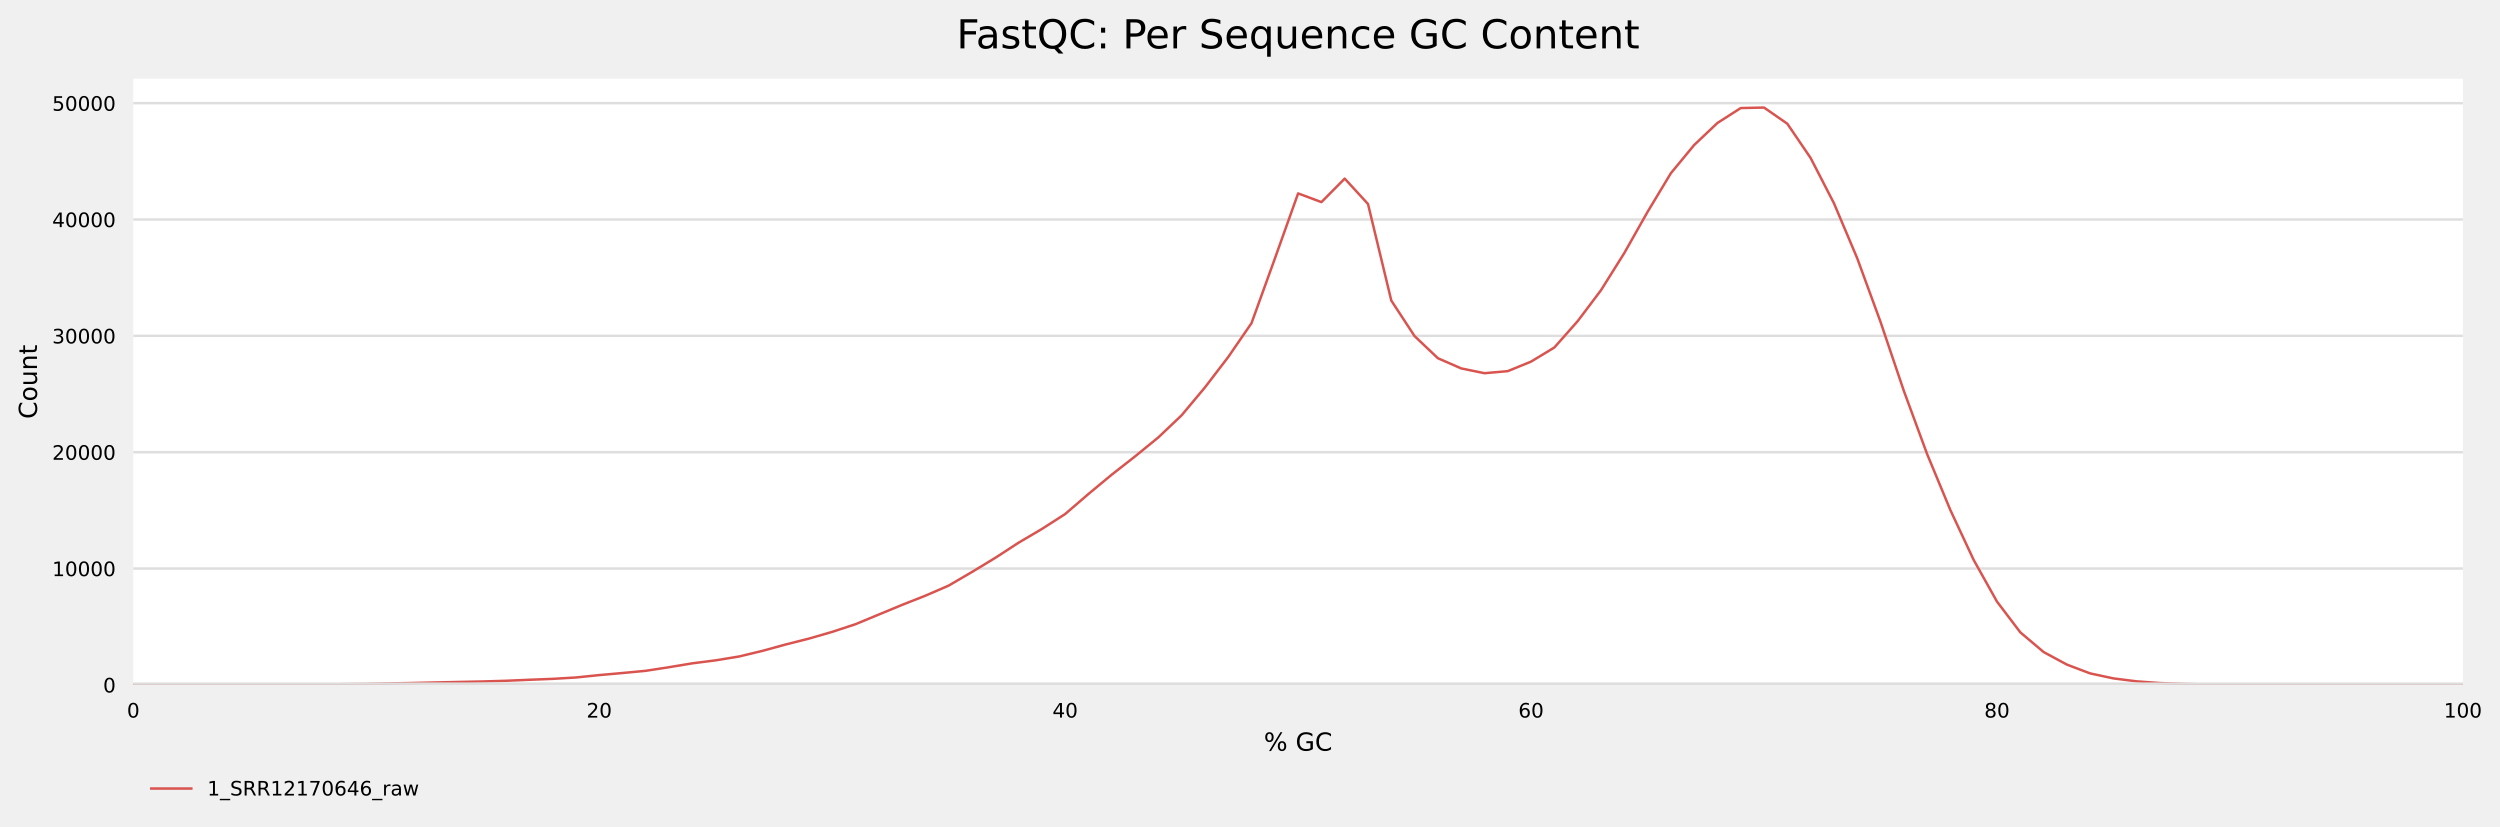
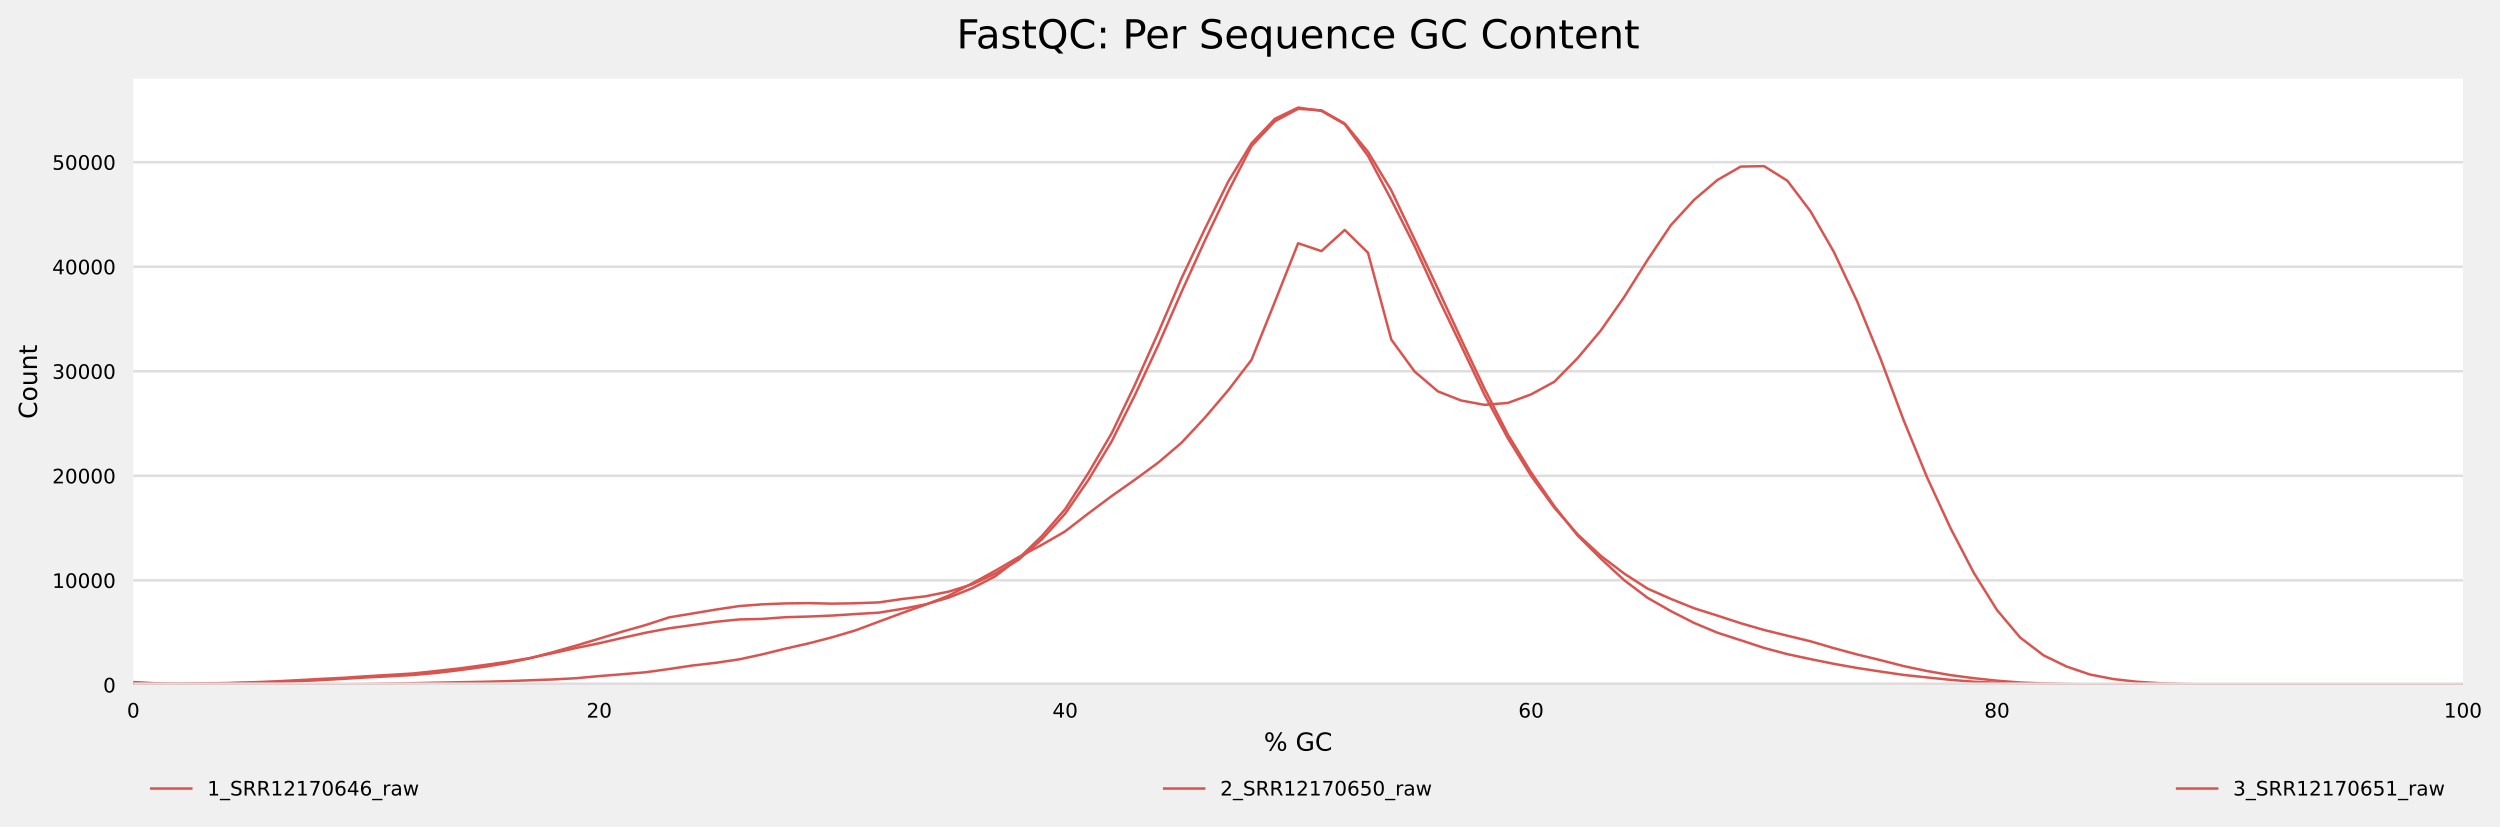
<svg xmlns="http://www.w3.org/2000/svg" xmlns:xlink="http://www.w3.org/1999/xlink" width="1000.138pt" height="330.542pt" viewBox="0 0 1000.138 330.542" version="1.1">
  <defs>
    <style type="text/css">*{stroke-linejoin: round; stroke-linecap: butt}</style>
  </defs>
  <g id="figure_1">
    <g id="axes_1">
      <g id="patch_1">
        <path d="M 53.328 273.99  L 985.303 273.99  L 985.303 31.483  L 53.328 31.483  z " style="fill: #ffffff" />
      </g>
      <g id="matplotlib.axis_1">
        <g id="xtick_1">
          <g id="text_1">
            <g transform="translate(50.78312 287.0688) scale(0.08 -0.08)">
              <defs>
                <path id="DejaVuSans-30" d="M 2034 4250  Q 1547 4250 1301 3770  Q 1056 3291 1056 2328  Q 1056 1369 1301 889  Q 1547 409 2034 409  Q 2525 409 2770 889  Q 3016 1369 3016 2328  Q 3016 3291 2770 3770  Q 2525 4250 2034 4250  z M 2034 4750  Q 2819 4750 3233 4129  Q 3647 3509 3647 2328  Q 3647 1150 3233 529  Q 2819 -91 2034 -91  Q 1250 -91 836 529  Q 422 1150 422 2328  Q 422 3509 836 4129  Q 1250 4750 2034 4750  z " transform="scale(0.015625)" />
              </defs>
              <use xlink:href="#DejaVuSans-30" />
            </g>
          </g>
        </g>
        <g id="xtick_2">
          <g id="text_2">
            <g transform="translate(234.6331 287.0688) scale(0.08 -0.08)">
              <defs>
                <path id="DejaVuSans-32" d="M 1228 531  L 3431 531  L 3431 0  L 469 0  L 469 531  Q 828 903 1448 1529  Q 2069 2156 2228 2338  Q 2531 2678 2651 2914  Q 2772 3150 2772 3378  Q 2772 3750 2511 3984  Q 2250 4219 1831 4219  Q 1534 4219 1204 4116  Q 875 4013 500 3803  L 500 4441  Q 881 4594 1212 4672  Q 1544 4750 1819 4750  Q 2544 4750 2975 4387  Q 3406 4025 3406 3419  Q 3406 3131 3298 2873  Q 3191 2616 2906 2266  Q 2828 2175 2409 1742  Q 1991 1309 1228 531  z " transform="scale(0.015625)" />
              </defs>
              <use xlink:href="#DejaVuSans-32" />
              <use xlink:href="#DejaVuSans-30" x="63.623" />
            </g>
          </g>
        </g>
        <g id="xtick_3">
          <g id="text_3">
            <g transform="translate(421.0281 287.0688) scale(0.08 -0.08)">
              <defs>
                <path id="DejaVuSans-34" d="M 2419 4116  L 825 1625  L 2419 1625  L 2419 4116  z M 2253 4666  L 3047 4666  L 3047 1625  L 3713 1625  L 3713 1100  L 3047 1100  L 3047 0  L 2419 0  L 2419 1100  L 313 1100  L 313 1709  L 2253 4666  z " transform="scale(0.015625)" />
              </defs>
              <use xlink:href="#DejaVuSans-34" />
              <use xlink:href="#DejaVuSans-30" x="63.623" />
            </g>
          </g>
        </g>
        <g id="xtick_4">
          <g id="text_4">
            <g transform="translate(607.4231 287.0688) scale(0.08 -0.08)">
              <defs>
                <path id="DejaVuSans-36" d="M 2113 2584  Q 1688 2584 1439 2293  Q 1191 2003 1191 1497  Q 1191 994 1439 701  Q 1688 409 2113 409  Q 2538 409 2786 701  Q 3034 994 3034 1497  Q 3034 2003 2786 2293  Q 2538 2584 2113 2584  z M 3366 4563  L 3366 3988  Q 3128 4100 2886 4159  Q 2644 4219 2406 4219  Q 1781 4219 1451 3797  Q 1122 3375 1075 2522  Q 1259 2794 1537 2939  Q 1816 3084 2150 3084  Q 2853 3084 3261 2657  Q 3669 2231 3669 1497  Q 3669 778 3244 343  Q 2819 -91 2113 -91  Q 1303 -91 875 529  Q 447 1150 447 2328  Q 447 3434 972 4092  Q 1497 4750 2381 4750  Q 2619 4750 2861 4703  Q 3103 4656 3366 4563  z " transform="scale(0.015625)" />
              </defs>
              <use xlink:href="#DejaVuSans-36" />
              <use xlink:href="#DejaVuSans-30" x="63.623" />
            </g>
          </g>
        </g>
        <g id="xtick_5">
          <g id="text_5">
            <g transform="translate(793.8181 287.0688) scale(0.08 -0.08)">
              <defs>
                <path id="DejaVuSans-38" d="M 2034 2216  Q 1584 2216 1326 1975  Q 1069 1734 1069 1313  Q 1069 891 1326 650  Q 1584 409 2034 409  Q 2484 409 2743 651  Q 3003 894 3003 1313  Q 3003 1734 2745 1975  Q 2488 2216 2034 2216  z M 1403 2484  Q 997 2584 770 2862  Q 544 3141 544 3541  Q 544 4100 942 4425  Q 1341 4750 2034 4750  Q 2731 4750 3128 4425  Q 3525 4100 3525 3541  Q 3525 3141 3298 2862  Q 3072 2584 2669 2484  Q 3125 2378 3379 2068  Q 3634 1759 3634 1313  Q 3634 634 3220 271  Q 2806 -91 2034 -91  Q 1263 -91 848 271  Q 434 634 434 1313  Q 434 1759 690 2068  Q 947 2378 1403 2484  z M 1172 3481  Q 1172 3119 1398 2916  Q 1625 2713 2034 2713  Q 2441 2713 2670 2916  Q 2900 3119 2900 3481  Q 2900 3844 2670 4047  Q 2441 4250 2034 4250  Q 1625 4250 1398 4047  Q 1172 3844 1172 3481  z " transform="scale(0.015625)" />
              </defs>
              <use xlink:href="#DejaVuSans-38" />
              <use xlink:href="#DejaVuSans-30" x="63.623" />
            </g>
          </g>
        </g>
        <g id="xtick_6">
          <g id="text_6">
            <g transform="translate(977.6681 287.0688) scale(0.08 -0.08)">
              <defs>
                <path id="DejaVuSans-31" d="M 794 531  L 1825 531  L 1825 4091  L 703 3866  L 703 4441  L 1819 4666  L 2450 4666  L 2450 531  L 3481 531  L 3481 0  L 794 0  L 794 531  z " transform="scale(0.015625)" />
              </defs>
              <use xlink:href="#DejaVuSans-31" />
              <use xlink:href="#DejaVuSans-30" x="63.623" />
              <use xlink:href="#DejaVuSans-30" x="127.246" />
            </g>
          </g>
        </g>
        <g id="text_7">
          <g transform="translate(505.6102 300.331) scale(0.1 -0.1)">
            <defs>
              <path id="DejaVuSans-25" d="M 4653 2053  Q 4381 2053 4226 1822  Q 4072 1591 4072 1178  Q 4072 772 4226 539  Q 4381 306 4653 306  Q 4919 306 5073 539  Q 5228 772 5228 1178  Q 5228 1588 5073 1820  Q 4919 2053 4653 2053  z M 4653 2450  Q 5147 2450 5437 2106  Q 5728 1763 5728 1178  Q 5728 594 5436 251  Q 5144 -91 4653 -91  Q 4153 -91 3862 251  Q 3572 594 3572 1178  Q 3572 1766 3864 2108  Q 4156 2450 4653 2450  z M 1428 4353  Q 1159 4353 1004 4120  Q 850 3888 850 3481  Q 850 3069 1003 2837  Q 1156 2606 1428 2606  Q 1700 2606 1854 2837  Q 2009 3069 2009 3481  Q 2009 3884 1853 4118  Q 1697 4353 1428 4353  z M 4250 4750  L 4750 4750  L 1831 -91  L 1331 -91  L 4250 4750  z M 1428 4750  Q 1922 4750 2215 4408  Q 2509 4066 2509 3481  Q 2509 2891 2217 2550  Q 1925 2209 1428 2209  Q 931 2209 642 2551  Q 353 2894 353 3481  Q 353 4063 643 4406  Q 934 4750 1428 4750  z " transform="scale(0.015625)" />
              <path id="DejaVuSans-20" transform="scale(0.015625)" />
              <path id="DejaVuSans-47" d="M 3809 666  L 3809 1919  L 2778 1919  L 2778 2438  L 4434 2438  L 4434 434  Q 4069 175 3628 42  Q 3188 -91 2688 -91  Q 1594 -91 976 548  Q 359 1188 359 2328  Q 359 3472 976 4111  Q 1594 4750 2688 4750  Q 3144 4750 3555 4637  Q 3966 4525 4313 4306  L 4313 3634  Q 3963 3931 3569 4081  Q 3175 4231 2741 4231  Q 1884 4231 1454 3753  Q 1025 3275 1025 2328  Q 1025 1384 1454 906  Q 1884 428 2741 428  Q 3075 428 3337 486  Q 3600 544 3809 666  z " transform="scale(0.015625)" />
              <path id="DejaVuSans-43" d="M 4122 4306  L 4122 3641  Q 3803 3938 3442 4084  Q 3081 4231 2675 4231  Q 1875 4231 1450 3742  Q 1025 3253 1025 2328  Q 1025 1406 1450 917  Q 1875 428 2675 428  Q 3081 428 3442 575  Q 3803 722 4122 1019  L 4122 359  Q 3791 134 3420 21  Q 3050 -91 2638 -91  Q 1578 -91 968 557  Q 359 1206 359 2328  Q 359 3453 968 4101  Q 1578 4750 2638 4750  Q 3056 4750 3426 4639  Q 3797 4528 4122 4306  z " transform="scale(0.015625)" />
            </defs>
            <use xlink:href="#DejaVuSans-25" />
            <use xlink:href="#DejaVuSans-20" x="95.02" />
            <use xlink:href="#DejaVuSans-47" x="126.807" />
            <use xlink:href="#DejaVuSans-43" x="204.297" />
          </g>
        </g>
      </g>
      <g id="matplotlib.axis_2">
        <g id="ytick_1">
          <g id="line2d_1">
-             <path d="M 53.328 273.99  L 985.303 273.99  " clip-path="url(#pe43b6111ed)" style="fill: none; stroke: #dedede; stroke-linecap: square" />
+             <path d="M 53.328 273.99  L 985.303 273.99  " clip-path="url(#p5e9f2a386b)" style="fill: none; stroke: #dedede; stroke-linecap: square" />
          </g>
          <g id="text_8">
            <g transform="translate(41.23812 277.0294) scale(0.08 -0.08)">
              <use xlink:href="#DejaVuSans-30" />
            </g>
          </g>
        </g>
        <g id="ytick_2">
          <g id="line2d_2">
-             <path d="M 53.328 227.446  L 985.303 227.446  " clip-path="url(#pe43b6111ed)" style="fill: none; stroke: #dedede; stroke-linecap: square" />
+             <path d="M 53.328 232.169  L 985.303 232.169  " clip-path="url(#p5e9f2a386b)" style="fill: none; stroke: #dedede; stroke-linecap: square" />
          </g>
          <g id="text_9">
-             <g transform="translate(20.87813 230.4852) scale(0.08 -0.08)">
+             <g transform="translate(20.87813 235.2079) scale(0.08 -0.08)">
              <use xlink:href="#DejaVuSans-31" />
              <use xlink:href="#DejaVuSans-30" x="63.623" />
              <use xlink:href="#DejaVuSans-30" x="127.246" />
              <use xlink:href="#DejaVuSans-30" x="190.869" />
              <use xlink:href="#DejaVuSans-30" x="254.492" />
            </g>
          </g>
        </g>
        <g id="ytick_3">
          <g id="line2d_3">
-             <path d="M 53.328 180.902  L 985.303 180.902  " clip-path="url(#pe43b6111ed)" style="fill: none; stroke: #dedede; stroke-linecap: square" />
+             <path d="M 53.328 190.347  L 985.303 190.347  " clip-path="url(#p5e9f2a386b)" style="fill: none; stroke: #dedede; stroke-linecap: square" />
          </g>
          <g id="text_10">
-             <g transform="translate(20.87813 183.9411) scale(0.08 -0.08)">
+             <g transform="translate(20.87813 193.3864) scale(0.08 -0.08)">
              <use xlink:href="#DejaVuSans-32" />
              <use xlink:href="#DejaVuSans-30" x="63.623" />
              <use xlink:href="#DejaVuSans-30" x="127.246" />
              <use xlink:href="#DejaVuSans-30" x="190.869" />
              <use xlink:href="#DejaVuSans-30" x="254.492" />
            </g>
          </g>
        </g>
        <g id="ytick_4">
          <g id="line2d_4">
-             <path d="M 53.328 134.357  L 985.303 134.357  " clip-path="url(#pe43b6111ed)" style="fill: none; stroke: #dedede; stroke-linecap: square" />
+             <path d="M 53.328 148.526  L 985.303 148.526  " clip-path="url(#p5e9f2a386b)" style="fill: none; stroke: #dedede; stroke-linecap: square" />
          </g>
          <g id="text_11">
-             <g transform="translate(20.87813 137.3969) scale(0.08 -0.08)">
+             <g transform="translate(20.87813 151.5649) scale(0.08 -0.08)">
              <defs>
                <path id="DejaVuSans-33" d="M 2597 2516  Q 3050 2419 3304 2112  Q 3559 1806 3559 1356  Q 3559 666 3084 287  Q 2609 -91 1734 -91  Q 1441 -91 1130 -33  Q 819 25 488 141  L 488 750  Q 750 597 1062 519  Q 1375 441 1716 441  Q 2309 441 2620 675  Q 2931 909 2931 1356  Q 2931 1769 2642 2001  Q 2353 2234 1838 2234  L 1294 2234  L 1294 2753  L 1863 2753  Q 2328 2753 2575 2939  Q 2822 3125 2822 3475  Q 2822 3834 2567 4026  Q 2313 4219 1838 4219  Q 1578 4219 1281 4162  Q 984 4106 628 3988  L 628 4550  Q 988 4650 1302 4700  Q 1616 4750 1894 4750  Q 2613 4750 3031 4423  Q 3450 4097 3450 3541  Q 3450 3153 3228 2886  Q 3006 2619 2597 2516  z " transform="scale(0.015625)" />
              </defs>
              <use xlink:href="#DejaVuSans-33" />
              <use xlink:href="#DejaVuSans-30" x="63.623" />
              <use xlink:href="#DejaVuSans-30" x="127.246" />
              <use xlink:href="#DejaVuSans-30" x="190.869" />
              <use xlink:href="#DejaVuSans-30" x="254.492" />
            </g>
          </g>
        </g>
        <g id="ytick_5">
          <g id="line2d_5">
-             <path d="M 53.328 87.813  L 985.303 87.813  " clip-path="url(#pe43b6111ed)" style="fill: none; stroke: #dedede; stroke-linecap: square" />
+             <path d="M 53.328 106.704  L 985.303 106.704  " clip-path="url(#p5e9f2a386b)" style="fill: none; stroke: #dedede; stroke-linecap: square" />
          </g>
          <g id="text_12">
-             <g transform="translate(20.87813 90.85269) scale(0.08 -0.08)">
+             <g transform="translate(20.87813 109.7434) scale(0.08 -0.08)">
              <use xlink:href="#DejaVuSans-34" />
              <use xlink:href="#DejaVuSans-30" x="63.623" />
              <use xlink:href="#DejaVuSans-30" x="127.246" />
              <use xlink:href="#DejaVuSans-30" x="190.869" />
              <use xlink:href="#DejaVuSans-30" x="254.492" />
            </g>
          </g>
        </g>
        <g id="ytick_6">
          <g id="line2d_6">
-             <path d="M 53.328 41.269  L 985.303 41.269  " clip-path="url(#pe43b6111ed)" style="fill: none; stroke: #dedede; stroke-linecap: square" />
+             <path d="M 53.328 64.883  L 985.303 64.883  " clip-path="url(#p5e9f2a386b)" style="fill: none; stroke: #dedede; stroke-linecap: square" />
          </g>
          <g id="text_13">
-             <g transform="translate(20.87813 44.3085) scale(0.08 -0.08)">
+             <g transform="translate(20.87813 67.92193) scale(0.08 -0.08)">
              <defs>
                <path id="DejaVuSans-35" d="M 691 4666  L 3169 4666  L 3169 4134  L 1269 4134  L 1269 2991  Q 1406 3038 1543 3061  Q 1681 3084 1819 3084  Q 2600 3084 3056 2656  Q 3513 2228 3513 1497  Q 3513 744 3044 326  Q 2575 -91 1722 -91  Q 1428 -91 1123 -41  Q 819 9 494 109  L 494 744  Q 775 591 1075 516  Q 1375 441 1709 441  Q 2250 441 2565 725  Q 2881 1009 2881 1497  Q 2881 1984 2565 2268  Q 2250 2553 1709 2553  Q 1456 2553 1204 2497  Q 953 2441 691 2322  L 691 4666  z " transform="scale(0.015625)" />
              </defs>
              <use xlink:href="#DejaVuSans-35" />
              <use xlink:href="#DejaVuSans-30" x="63.623" />
              <use xlink:href="#DejaVuSans-30" x="127.246" />
              <use xlink:href="#DejaVuSans-30" x="190.869" />
              <use xlink:href="#DejaVuSans-30" x="254.492" />
            </g>
          </g>
        </g>
        <g id="text_14">
          <g transform="translate(14.79844 167.5849) rotate(-90) scale(0.1 -0.1)">
            <defs>
              <path id="DejaVuSans-6f" d="M 1959 3097  Q 1497 3097 1228 2736  Q 959 2375 959 1747  Q 959 1119 1226 758  Q 1494 397 1959 397  Q 2419 397 2687 759  Q 2956 1122 2956 1747  Q 2956 2369 2687 2733  Q 2419 3097 1959 3097  z M 1959 3584  Q 2709 3584 3137 3096  Q 3566 2609 3566 1747  Q 3566 888 3137 398  Q 2709 -91 1959 -91  Q 1206 -91 779 398  Q 353 888 353 1747  Q 353 2609 779 3096  Q 1206 3584 1959 3584  z " transform="scale(0.015625)" />
              <path id="DejaVuSans-75" d="M 544 1381  L 544 3500  L 1119 3500  L 1119 1403  Q 1119 906 1312 657  Q 1506 409 1894 409  Q 2359 409 2629 706  Q 2900 1003 2900 1516  L 2900 3500  L 3475 3500  L 3475 0  L 2900 0  L 2900 538  Q 2691 219 2414 64  Q 2138 -91 1772 -91  Q 1169 -91 856 284  Q 544 659 544 1381  z M 1991 3584  L 1991 3584  z " transform="scale(0.015625)" />
              <path id="DejaVuSans-6e" d="M 3513 2113  L 3513 0  L 2938 0  L 2938 2094  Q 2938 2591 2744 2837  Q 2550 3084 2163 3084  Q 1697 3084 1428 2787  Q 1159 2491 1159 1978  L 1159 0  L 581 0  L 581 3500  L 1159 3500  L 1159 2956  Q 1366 3272 1645 3428  Q 1925 3584 2291 3584  Q 2894 3584 3203 3211  Q 3513 2838 3513 2113  z " transform="scale(0.015625)" />
              <path id="DejaVuSans-74" d="M 1172 4494  L 1172 3500  L 2356 3500  L 2356 3053  L 1172 3053  L 1172 1153  Q 1172 725 1289 603  Q 1406 481 1766 481  L 2356 481  L 2356 0  L 1766 0  Q 1100 0 847 248  Q 594 497 594 1153  L 594 3053  L 172 3053  L 172 3500  L 594 3500  L 594 4494  L 1172 4494  z " transform="scale(0.015625)" />
            </defs>
            <use xlink:href="#DejaVuSans-43" />
            <use xlink:href="#DejaVuSans-6f" x="69.824" />
            <use xlink:href="#DejaVuSans-75" x="131.006" />
            <use xlink:href="#DejaVuSans-6e" x="194.385" />
            <use xlink:href="#DejaVuSans-74" x="257.764" />
          </g>
        </g>
      </g>
      <g id="line2d_7">
-         <path d="M 53.328 273.946  L 62.648 273.953  L 71.968 273.95  L 81.287 273.945  L 90.607 273.922  L 99.927 273.89  L 109.247 273.895  L 118.566 273.901  L 127.886 273.817  L 137.206 273.713  L 146.526 273.621  L 155.845 273.415  L 165.165 273.238  L 174.485 273.016  L 183.805 272.812  L 193.124 272.627  L 202.444 272.348  L 211.764 271.948  L 221.084 271.581  L 230.403 271.031  L 239.723 270.073  L 249.043 269.243  L 258.363 268.357  L 267.682 266.912  L 277.002 265.365  L 286.322 264.168  L 295.642 262.636  L 304.961 260.398  L 314.281 257.836  L 323.601 255.479  L 332.921 252.784  L 342.24 249.717  L 351.56 245.846  L 360.88 241.986  L 370.2 238.313  L 379.519 234.267  L 388.839 228.822  L 398.159 223.173  L 407.479 217.113  L 416.798 211.622  L 426.118 205.642  L 435.438 197.619  L 444.758 189.882  L 454.077 182.592  L 463.397 174.984  L 472.717 166.132  L 482.037 154.991  L 491.356 142.826  L 500.676 129.268  L 509.996 103.496  L 519.316 77.374  L 528.635 80.857  L 537.955 71.452  L 547.275 81.61  L 556.595 120.247  L 565.914 134.468  L 575.234 143.311  L 584.554 147.384  L 593.874 149.307  L 603.193 148.472  L 612.513 144.662  L 621.833 139.012  L 631.153 128.475  L 640.472 116.119  L 649.792 101.261  L 659.112 84.772  L 668.432 69.31  L 677.751 58.019  L 687.071 49.187  L 696.391 43.221  L 705.711 43.031  L 715.03 49.507  L 724.35 63.209  L 733.67 81.29  L 742.99 103.32  L 752.309 128.762  L 761.629 156.337  L 770.949 181.651  L 780.269 204.096  L 789.588 224.034  L 798.908 240.682  L 808.228 252.963  L 817.548 260.844  L 826.867 265.876  L 836.187 269.403  L 845.507 271.401  L 854.827 272.582  L 864.146 273.264  L 873.466 273.61  L 882.786 273.827  L 892.106 273.933  L 901.425 273.969  L 910.745 273.97  L 920.065 273.974  L 929.385 273.983  L 938.704 273.988  L 948.024 273.99  L 957.344 273.99  L 966.664 273.99  L 975.983 273.987  L 985.303 273.985  " clip-path="url(#pe43b6111ed)" style="fill: none; stroke: #d9534f; stroke-linecap: square" />
+         <path d="M 53.328 273.95  L 62.648 273.957  L 71.968 273.954  L 81.287 273.95  L 90.607 273.929  L 99.927 273.9  L 109.247 273.904  L 118.566 273.91  L 127.886 273.835  L 137.206 273.741  L 146.526 273.658  L 155.845 273.474  L 165.165 273.315  L 174.485 273.115  L 183.805 272.931  L 193.124 272.765  L 202.444 272.514  L 211.764 272.155  L 221.084 271.826  L 230.403 271.331  L 239.723 270.47  L 249.043 269.725  L 258.363 268.929  L 267.682 267.63  L 277.002 266.241  L 286.322 265.164  L 295.642 263.788  L 304.961 261.777  L 314.281 259.475  L 323.601 257.357  L 332.921 254.935  L 342.24 252.18  L 351.56 248.702  L 360.88 245.233  L 370.2 241.933  L 379.519 238.298  L 388.839 233.405  L 398.159 228.329  L 407.479 222.884  L 416.798 217.95  L 426.118 212.577  L 435.438 205.368  L 444.758 198.416  L 454.077 191.866  L 463.397 185.03  L 472.717 177.076  L 482.037 167.065  L 491.356 156.135  L 500.676 143.952  L 509.996 120.796  L 519.316 97.324  L 528.635 100.454  L 537.955 92.003  L 547.275 101.13  L 556.595 135.847  L 565.914 148.625  L 575.234 156.571  L 584.554 160.231  L 593.874 161.958  L 603.193 161.208  L 612.513 157.785  L 621.833 152.708  L 631.153 143.24  L 640.472 132.138  L 649.792 118.788  L 659.112 103.972  L 668.432 90.079  L 677.751 79.933  L 687.071 71.997  L 696.391 66.636  L 705.711 66.466  L 715.03 72.285  L 724.35 84.596  L 733.67 100.843  L 742.99 120.638  L 752.309 143.498  L 761.629 168.275  L 770.949 191.02  L 780.269 211.188  L 789.588 229.103  L 798.908 244.062  L 808.228 255.096  L 817.548 262.178  L 826.867 266.699  L 836.187 269.869  L 845.507 271.664  L 854.827 272.725  L 864.146 273.338  L 873.466 273.649  L 882.786 273.844  L 892.106 273.938  L 901.425 273.971  L 910.745 273.972  L 920.065 273.975  L 929.385 273.984  L 938.704 273.988  L 948.024 273.99  L 957.344 273.99  L 966.664 273.99  L 975.983 273.987  L 985.303 273.986  " clip-path="url(#p5e9f2a386b)" style="fill: none; stroke: #d9534f; stroke-linecap: square" />
      </g>
      <g id="line2d_8">
-         <path d="M 53.328 273.99  L 985.303 273.99  " clip-path="url(#pe43b6111ed)" style="fill: none; stroke: #dedede; stroke-width: 2; stroke-linecap: square" />
+         <path d="M 53.328 273.34  L 62.648 273.612  L 71.968 273.641  L 81.287 273.506  L 90.607 273.367  L 99.927 273.156  L 109.247 272.828  L 118.566 272.556  L 127.886 272.111  L 137.206 271.587  L 146.526 271.014  L 155.845 270.552  L 165.165 270.028  L 174.485 269.219  L 183.805 268.091  L 193.124 266.848  L 202.444 265.339  L 211.764 263.393  L 221.084 260.926  L 230.403 258.291  L 239.723 255.485  L 249.043 252.657  L 258.363 250.027  L 267.682 246.98  L 277.002 245.432  L 286.322 243.876  L 295.642 242.468  L 304.961 241.763  L 314.281 241.396  L 323.601 241.291  L 332.921 241.491  L 342.24 241.341  L 351.56 240.997  L 360.88 239.639  L 370.2 238.564  L 379.519 236.685  L 388.839 233.793  L 398.159 229.487  L 407.479 223.937  L 416.798 215.771  L 426.118 205.495  L 435.438 191.977  L 444.758 176.515  L 454.077 157.967  L 463.397 137.996  L 472.717 116.696  L 482.037 96.192  L 491.356 76.62  L 500.676 58.432  L 509.996 48.516  L 519.316 43.547  L 528.635 44.128  L 537.955 49.413  L 547.275 60.749  L 556.595 76.156  L 565.914 95.777  L 575.234 115.526  L 584.554 135.749  L 593.874 155.478  L 603.193 173.742  L 612.513 188.991  L 621.833 202.51  L 631.153 214.265  L 640.472 223.523  L 649.792 232.14  L 659.112 239.151  L 668.432 244.473  L 677.751 249.223  L 687.071 253.119  L 696.391 256.131  L 705.711 259.202  L 715.03 261.692  L 724.35 263.689  L 733.67 265.567  L 742.99 267.229  L 752.309 268.654  L 761.629 270.017  L 770.949 271.012  L 780.269 271.974  L 789.588 272.726  L 798.908 273.152  L 808.228 273.435  L 817.548 273.658  L 826.867 273.817  L 836.187 273.885  L 845.507 273.911  L 854.827 273.932  L 864.146 273.927  L 873.466 273.922  L 882.786 273.943  L 892.106 273.968  L 901.425 273.969  L 910.745 273.973  L 920.065 273.978  L 929.385 273.968  L 938.704 273.971  L 948.024 273.974  L 957.344 273.973  L 966.664 273.971  L 975.983 273.969  L 985.303 273.969  " clip-path="url(#p5e9f2a386b)" style="fill: none; stroke: #d9534f; stroke-linecap: square" />
+       </g>
+       <g id="line2d_9">
+         <path d="M 53.328 272.848  L 62.648 273.376  L 71.968 273.508  L 81.287 273.408  L 90.607 273.262  L 99.927 272.985  L 109.247 272.638  L 118.566 272.148  L 127.886 271.629  L 137.206 271.17  L 146.526 270.541  L 155.845 269.995  L 165.165 269.427  L 174.485 268.438  L 183.805 267.407  L 193.124 266.14  L 202.444 264.824  L 211.764 263.312  L 221.084 261.313  L 230.403 259.243  L 239.723 257.334  L 249.043 255.182  L 258.363 253.111  L 267.682 251.355  L 277.002 250.072  L 286.322 248.749  L 295.642 247.816  L 304.961 247.595  L 314.281 246.914  L 323.601 246.643  L 332.921 246.261  L 342.24 245.646  L 351.56 245.098  L 360.88 243.593  L 370.2 241.788  L 379.519 239.08  L 388.839 235.344  L 398.159 230.548  L 407.479 223.426  L 416.798 214.45  L 426.118 203.692  L 435.438 189.176  L 444.758 173.271  L 454.077 153.806  L 463.397 133.004  L 472.717 111.236  L 482.037 91.534  L 491.356 72.645  L 500.676 57.321  L 509.996 47.544  L 519.316 43.031  L 528.635 44.354  L 537.955 49.684  L 547.275 62.375  L 556.595 79.915  L 565.914 98.476  L 575.234 118.899  L 584.554 138.325  L 593.874 157.937  L 603.193 175.274  L 612.513 190.367  L 621.833 203.144  L 631.153 213.795  L 640.472 222.421  L 649.792 229.481  L 659.112 235.484  L 668.432 239.595  L 677.751 243.334  L 687.071 246.281  L 696.391 249.324  L 705.711 252.027  L 715.03 254.31  L 724.35 256.569  L 733.67 259.306  L 742.99 261.826  L 752.309 264.093  L 761.629 266.491  L 770.949 268.454  L 780.269 270.076  L 789.588 271.309  L 798.908 272.303  L 808.228 273.041  L 817.548 273.412  L 826.867 273.655  L 836.187 273.824  L 845.507 273.9  L 854.827 273.921  L 864.146 273.923  L 873.466 273.936  L 882.786 273.961  L 892.106 273.959  L 901.425 273.948  L 910.745 273.951  L 920.065 273.955  L 929.385 273.954  L 938.704 273.96  L 948.024 273.966  L 957.344 273.958  L 966.664 273.959  L 975.983 273.955  L 985.303 273.952  " clip-path="url(#p5e9f2a386b)" style="fill: none; stroke: #d9534f; stroke-linecap: square" />
+       </g>
+       <g id="line2d_10">
+         <path d="M 53.328 273.99  L 985.303 273.99  " clip-path="url(#p5e9f2a386b)" style="fill: none; stroke: #dedede; stroke-width: 2; stroke-linecap: square" />
      </g>
      <g id="text_15">
        <g transform="translate(382.6794 19.3575) scale(0.16 -0.16)">
          <defs>
            <path id="DejaVuSans-46" d="M 628 4666  L 3309 4666  L 3309 4134  L 1259 4134  L 1259 2759  L 3109 2759  L 3109 2228  L 1259 2228  L 1259 0  L 628 0  L 628 4666  z " transform="scale(0.015625)" />
            <path id="DejaVuSans-61" d="M 2194 1759  Q 1497 1759 1228 1600  Q 959 1441 959 1056  Q 959 750 1161 570  Q 1363 391 1709 391  Q 2188 391 2477 730  Q 2766 1069 2766 1631  L 2766 1759  L 2194 1759  z M 3341 1997  L 3341 0  L 2766 0  L 2766 531  Q 2569 213 2275 61  Q 1981 -91 1556 -91  Q 1019 -91 701 211  Q 384 513 384 1019  Q 384 1609 779 1909  Q 1175 2209 1959 2209  L 2766 2209  L 2766 2266  Q 2766 2663 2505 2880  Q 2244 3097 1772 3097  Q 1472 3097 1187 3025  Q 903 2953 641 2809  L 641 3341  Q 956 3463 1253 3523  Q 1550 3584 1831 3584  Q 2591 3584 2966 3190  Q 3341 2797 3341 1997  z " transform="scale(0.015625)" />
            <path id="DejaVuSans-73" d="M 2834 3397  L 2834 2853  Q 2591 2978 2328 3040  Q 2066 3103 1784 3103  Q 1356 3103 1142 2972  Q 928 2841 928 2578  Q 928 2378 1081 2264  Q 1234 2150 1697 2047  L 1894 2003  Q 2506 1872 2764 1633  Q 3022 1394 3022 966  Q 3022 478 2636 193  Q 2250 -91 1575 -91  Q 1294 -91 989 -36  Q 684 19 347 128  L 347 722  Q 666 556 975 473  Q 1284 391 1588 391  Q 1994 391 2212 530  Q 2431 669 2431 922  Q 2431 1156 2273 1281  Q 2116 1406 1581 1522  L 1381 1569  Q 847 1681 609 1914  Q 372 2147 372 2553  Q 372 3047 722 3315  Q 1072 3584 1716 3584  Q 2034 3584 2315 3537  Q 2597 3491 2834 3397  z " transform="scale(0.015625)" />
            <path id="DejaVuSans-51" d="M 2522 4238  Q 1834 4238 1429 3725  Q 1025 3213 1025 2328  Q 1025 1447 1429 934  Q 1834 422 2522 422  Q 3209 422 3611 934  Q 4013 1447 4013 2328  Q 4013 3213 3611 3725  Q 3209 4238 2522 4238  z M 3406 84  L 4238 -825  L 3475 -825  L 2784 -78  Q 2681 -84 2626 -87  Q 2572 -91 2522 -91  Q 1538 -91 948 567  Q 359 1225 359 2328  Q 359 3434 948 4092  Q 1538 4750 2522 4750  Q 3503 4750 4090 4092  Q 4678 3434 4678 2328  Q 4678 1516 4351 937  Q 4025 359 3406 84  z " transform="scale(0.015625)" />
            <path id="DejaVuSans-3a" d="M 750 794  L 1409 794  L 1409 0  L 750 0  L 750 794  z M 750 3309  L 1409 3309  L 1409 2516  L 750 2516  L 750 3309  z " transform="scale(0.015625)" />
            <path id="DejaVuSans-50" d="M 1259 4147  L 1259 2394  L 2053 2394  Q 2494 2394 2734 2622  Q 2975 2850 2975 3272  Q 2975 3691 2734 3919  Q 2494 4147 2053 4147  L 1259 4147  z M 628 4666  L 2053 4666  Q 2838 4666 3239 4311  Q 3641 3956 3641 3272  Q 3641 2581 3239 2228  Q 2838 1875 2053 1875  L 1259 1875  L 1259 0  L 628 0  L 628 4666  z " transform="scale(0.015625)" />
            <path id="DejaVuSans-65" d="M 3597 1894  L 3597 1613  L 953 1613  Q 991 1019 1311 708  Q 1631 397 2203 397  Q 2534 397 2845 478  Q 3156 559 3463 722  L 3463 178  Q 3153 47 2828 -22  Q 2503 -91 2169 -91  Q 1331 -91 842 396  Q 353 884 353 1716  Q 353 2575 817 3079  Q 1281 3584 2069 3584  Q 2775 3584 3186 3129  Q 3597 2675 3597 1894  z M 3022 2063  Q 3016 2534 2758 2815  Q 2500 3097 2075 3097  Q 1594 3097 1305 2825  Q 1016 2553 972 2059  L 3022 2063  z " transform="scale(0.015625)" />
            <path id="DejaVuSans-72" d="M 2631 2963  Q 2534 3019 2420 3045  Q 2306 3072 2169 3072  Q 1681 3072 1420 2755  Q 1159 2438 1159 1844  L 1159 0  L 581 0  L 581 3500  L 1159 3500  L 1159 2956  Q 1341 3275 1631 3429  Q 1922 3584 2338 3584  Q 2397 3584 2469 3576  Q 2541 3569 2628 3553  L 2631 2963  z " transform="scale(0.015625)" />
            <path id="DejaVuSans-53" d="M 3425 4513  L 3425 3897  Q 3066 4069 2747 4153  Q 2428 4238 2131 4238  Q 1616 4238 1336 4038  Q 1056 3838 1056 3469  Q 1056 3159 1242 3001  Q 1428 2844 1947 2747  L 2328 2669  Q 3034 2534 3370 2195  Q 3706 1856 3706 1288  Q 3706 609 3251 259  Q 2797 -91 1919 -91  Q 1588 -91 1214 -16  Q 841 59 441 206  L 441 856  Q 825 641 1194 531  Q 1563 422 1919 422  Q 2459 422 2753 634  Q 3047 847 3047 1241  Q 3047 1584 2836 1778  Q 2625 1972 2144 2069  L 1759 2144  Q 1053 2284 737 2584  Q 422 2884 422 3419  Q 422 4038 858 4394  Q 1294 4750 2059 4750  Q 2388 4750 2728 4690  Q 3069 4631 3425 4513  z " transform="scale(0.015625)" />
            <path id="DejaVuSans-71" d="M 947 1747  Q 947 1113 1208 752  Q 1469 391 1925 391  Q 2381 391 2643 752  Q 2906 1113 2906 1747  Q 2906 2381 2643 2742  Q 2381 3103 1925 3103  Q 1469 3103 1208 2742  Q 947 2381 947 1747  z M 2906 525  Q 2725 213 2448 61  Q 2172 -91 1784 -91  Q 1150 -91 751 415  Q 353 922 353 1747  Q 353 2572 751 3078  Q 1150 3584 1784 3584  Q 2172 3584 2448 3432  Q 2725 3281 2906 2969  L 2906 3500  L 3481 3500  L 3481 -1331  L 2906 -1331  L 2906 525  z " transform="scale(0.015625)" />
            <path id="DejaVuSans-63" d="M 3122 3366  L 3122 2828  Q 2878 2963 2633 3030  Q 2388 3097 2138 3097  Q 1578 3097 1268 2742  Q 959 2388 959 1747  Q 959 1106 1268 751  Q 1578 397 2138 397  Q 2388 397 2633 464  Q 2878 531 3122 666  L 3122 134  Q 2881 22 2623 -34  Q 2366 -91 2075 -91  Q 1284 -91 818 406  Q 353 903 353 1747  Q 353 2603 823 3093  Q 1294 3584 2113 3584  Q 2378 3584 2631 3529  Q 2884 3475 3122 3366  z " transform="scale(0.015625)" />
          </defs>
          <use xlink:href="#DejaVuSans-46" />
          <use xlink:href="#DejaVuSans-61" x="48.395" />
          <use xlink:href="#DejaVuSans-73" x="109.674" />
          <use xlink:href="#DejaVuSans-74" x="161.773" />
          <use xlink:href="#DejaVuSans-51" x="200.982" />
          <use xlink:href="#DejaVuSans-43" x="279.693" />
          <use xlink:href="#DejaVuSans-3a" x="349.518" />
          <use xlink:href="#DejaVuSans-20" x="383.209" />
          <use xlink:href="#DejaVuSans-50" x="414.996" />
          <use xlink:href="#DejaVuSans-65" x="471.674" />
          <use xlink:href="#DejaVuSans-72" x="533.197" />
          <use xlink:href="#DejaVuSans-20" x="574.311" />
          <use xlink:href="#DejaVuSans-53" x="606.098" />
          <use xlink:href="#DejaVuSans-65" x="669.574" />
          <use xlink:href="#DejaVuSans-71" x="731.098" />
          <use xlink:href="#DejaVuSans-75" x="794.574" />
          <use xlink:href="#DejaVuSans-65" x="857.953" />
          <use xlink:href="#DejaVuSans-6e" x="919.477" />
          <use xlink:href="#DejaVuSans-63" x="982.855" />
          <use xlink:href="#DejaVuSans-65" x="1037.836" />
          <use xlink:href="#DejaVuSans-20" x="1099.359" />
          <use xlink:href="#DejaVuSans-47" x="1131.146" />
          <use xlink:href="#DejaVuSans-43" x="1208.637" />
          <use xlink:href="#DejaVuSans-20" x="1278.461" />
          <use xlink:href="#DejaVuSans-43" x="1310.248" />
          <use xlink:href="#DejaVuSans-6f" x="1380.072" />
          <use xlink:href="#DejaVuSans-6e" x="1441.254" />
          <use xlink:href="#DejaVuSans-74" x="1504.633" />
          <use xlink:href="#DejaVuSans-65" x="1543.842" />
          <use xlink:href="#DejaVuSans-6e" x="1605.365" />
          <use xlink:href="#DejaVuSans-74" x="1668.744" />
        </g>
      </g>
      <g id="legend_1">
-         <g id="line2d_9">
+         <g id="line2d_11">
          <path d="M 60.528 315.455  L 68.528 315.455  L 76.528 315.455  " style="fill: none; stroke: #d9534f; stroke-linecap: square" />
        </g>
        <g id="text_16">
          <g transform="translate(82.92812 318.2554) scale(0.08 -0.08)">
            <defs>
              <path id="DejaVuSans-5f" d="M 3263 -1063  L 3263 -1509  L -63 -1509  L -63 -1063  L 3263 -1063  z " transform="scale(0.015625)" />
              <path id="DejaVuSans-52" d="M 2841 2188  Q 3044 2119 3236 1894  Q 3428 1669 3622 1275  L 4263 0  L 3584 0  L 2988 1197  Q 2756 1666 2539 1819  Q 2322 1972 1947 1972  L 1259 1972  L 1259 0  L 628 0  L 628 4666  L 2053 4666  Q 2853 4666 3247 4331  Q 3641 3997 3641 3322  Q 3641 2881 3436 2590  Q 3231 2300 2841 2188  z M 1259 4147  L 1259 2491  L 2053 2491  Q 2509 2491 2742 2702  Q 2975 2913 2975 3322  Q 2975 3731 2742 3939  Q 2509 4147 2053 4147  L 1259 4147  z " transform="scale(0.015625)" />
              <path id="DejaVuSans-37" d="M 525 4666  L 3525 4666  L 3525 4397  L 1831 0  L 1172 0  L 2766 4134  L 525 4134  L 525 4666  z " transform="scale(0.015625)" />
              <path id="DejaVuSans-77" d="M 269 3500  L 844 3500  L 1563 769  L 2278 3500  L 2956 3500  L 3675 769  L 4391 3500  L 4966 3500  L 4050 0  L 3372 0  L 2619 2869  L 1863 0  L 1184 0  L 269 3500  z " transform="scale(0.015625)" />
            </defs>
            <use xlink:href="#DejaVuSans-31" />
            <use xlink:href="#DejaVuSans-5f" x="63.623" />
            <use xlink:href="#DejaVuSans-53" x="113.623" />
            <use xlink:href="#DejaVuSans-52" x="177.1" />
            <use xlink:href="#DejaVuSans-52" x="246.582" />
            <use xlink:href="#DejaVuSans-31" x="316.064" />
            <use xlink:href="#DejaVuSans-32" x="379.688" />
            <use xlink:href="#DejaVuSans-31" x="443.311" />
            <use xlink:href="#DejaVuSans-37" x="506.934" />
            <use xlink:href="#DejaVuSans-30" x="570.557" />
            <use xlink:href="#DejaVuSans-36" x="634.18" />
            <use xlink:href="#DejaVuSans-34" x="697.803" />
            <use xlink:href="#DejaVuSans-36" x="761.426" />
            <use xlink:href="#DejaVuSans-5f" x="825.049" />
            <use xlink:href="#DejaVuSans-72" x="875.049" />
            <use xlink:href="#DejaVuSans-61" x="916.162" />
            <use xlink:href="#DejaVuSans-77" x="977.441" />
          </g>
        </g>
+         <g id="line2d_12">
+           <path d="M 465.746 315.455  L 473.746 315.455  L 481.746 315.455  " style="fill: none; stroke: #d9534f; stroke-linecap: square" />
+         </g>
+         <g id="text_17">
+           <g transform="translate(488.1456 318.2554) scale(0.08 -0.08)">
+             <use xlink:href="#DejaVuSans-32" />
+             <use xlink:href="#DejaVuSans-5f" x="63.623" />
+             <use xlink:href="#DejaVuSans-53" x="113.623" />
+             <use xlink:href="#DejaVuSans-52" x="177.1" />
+             <use xlink:href="#DejaVuSans-52" x="246.582" />
+             <use xlink:href="#DejaVuSans-31" x="316.064" />
+             <use xlink:href="#DejaVuSans-32" x="379.688" />
+             <use xlink:href="#DejaVuSans-31" x="443.311" />
+             <use xlink:href="#DejaVuSans-37" x="506.934" />
+             <use xlink:href="#DejaVuSans-30" x="570.557" />
+             <use xlink:href="#DejaVuSans-36" x="634.18" />
+             <use xlink:href="#DejaVuSans-35" x="697.803" />
+             <use xlink:href="#DejaVuSans-30" x="761.426" />
+             <use xlink:href="#DejaVuSans-5f" x="825.049" />
+             <use xlink:href="#DejaVuSans-72" x="875.049" />
+             <use xlink:href="#DejaVuSans-61" x="916.162" />
+             <use xlink:href="#DejaVuSans-77" x="977.441" />
+           </g>
+         </g>
+         <g id="line2d_13">
+           <path d="M 870.963 315.455  L 878.963 315.455  L 886.963 315.455  " style="fill: none; stroke: #d9534f; stroke-linecap: square" />
+         </g>
+         <g id="text_18">
+           <g transform="translate(893.3631 318.2554) scale(0.08 -0.08)">
+             <use xlink:href="#DejaVuSans-33" />
+             <use xlink:href="#DejaVuSans-5f" x="63.623" />
+             <use xlink:href="#DejaVuSans-53" x="113.623" />
+             <use xlink:href="#DejaVuSans-52" x="177.1" />
+             <use xlink:href="#DejaVuSans-52" x="246.582" />
+             <use xlink:href="#DejaVuSans-31" x="316.064" />
+             <use xlink:href="#DejaVuSans-32" x="379.688" />
+             <use xlink:href="#DejaVuSans-31" x="443.311" />
+             <use xlink:href="#DejaVuSans-37" x="506.934" />
+             <use xlink:href="#DejaVuSans-30" x="570.557" />
+             <use xlink:href="#DejaVuSans-36" x="634.18" />
+             <use xlink:href="#DejaVuSans-35" x="697.803" />
+             <use xlink:href="#DejaVuSans-31" x="761.426" />
+             <use xlink:href="#DejaVuSans-5f" x="825.049" />
+             <use xlink:href="#DejaVuSans-72" x="875.049" />
+             <use xlink:href="#DejaVuSans-61" x="916.162" />
+             <use xlink:href="#DejaVuSans-77" x="977.441" />
+           </g>
+         </g>
      </g>
    </g>
  </g>
  <defs>
-     <clipPath id="pe43b6111ed">
+     <clipPath id="p5e9f2a386b">
      <rect x="53.328" y="31.483" width="931.975" height="242.507" />
    </clipPath>
  </defs>
</svg>
